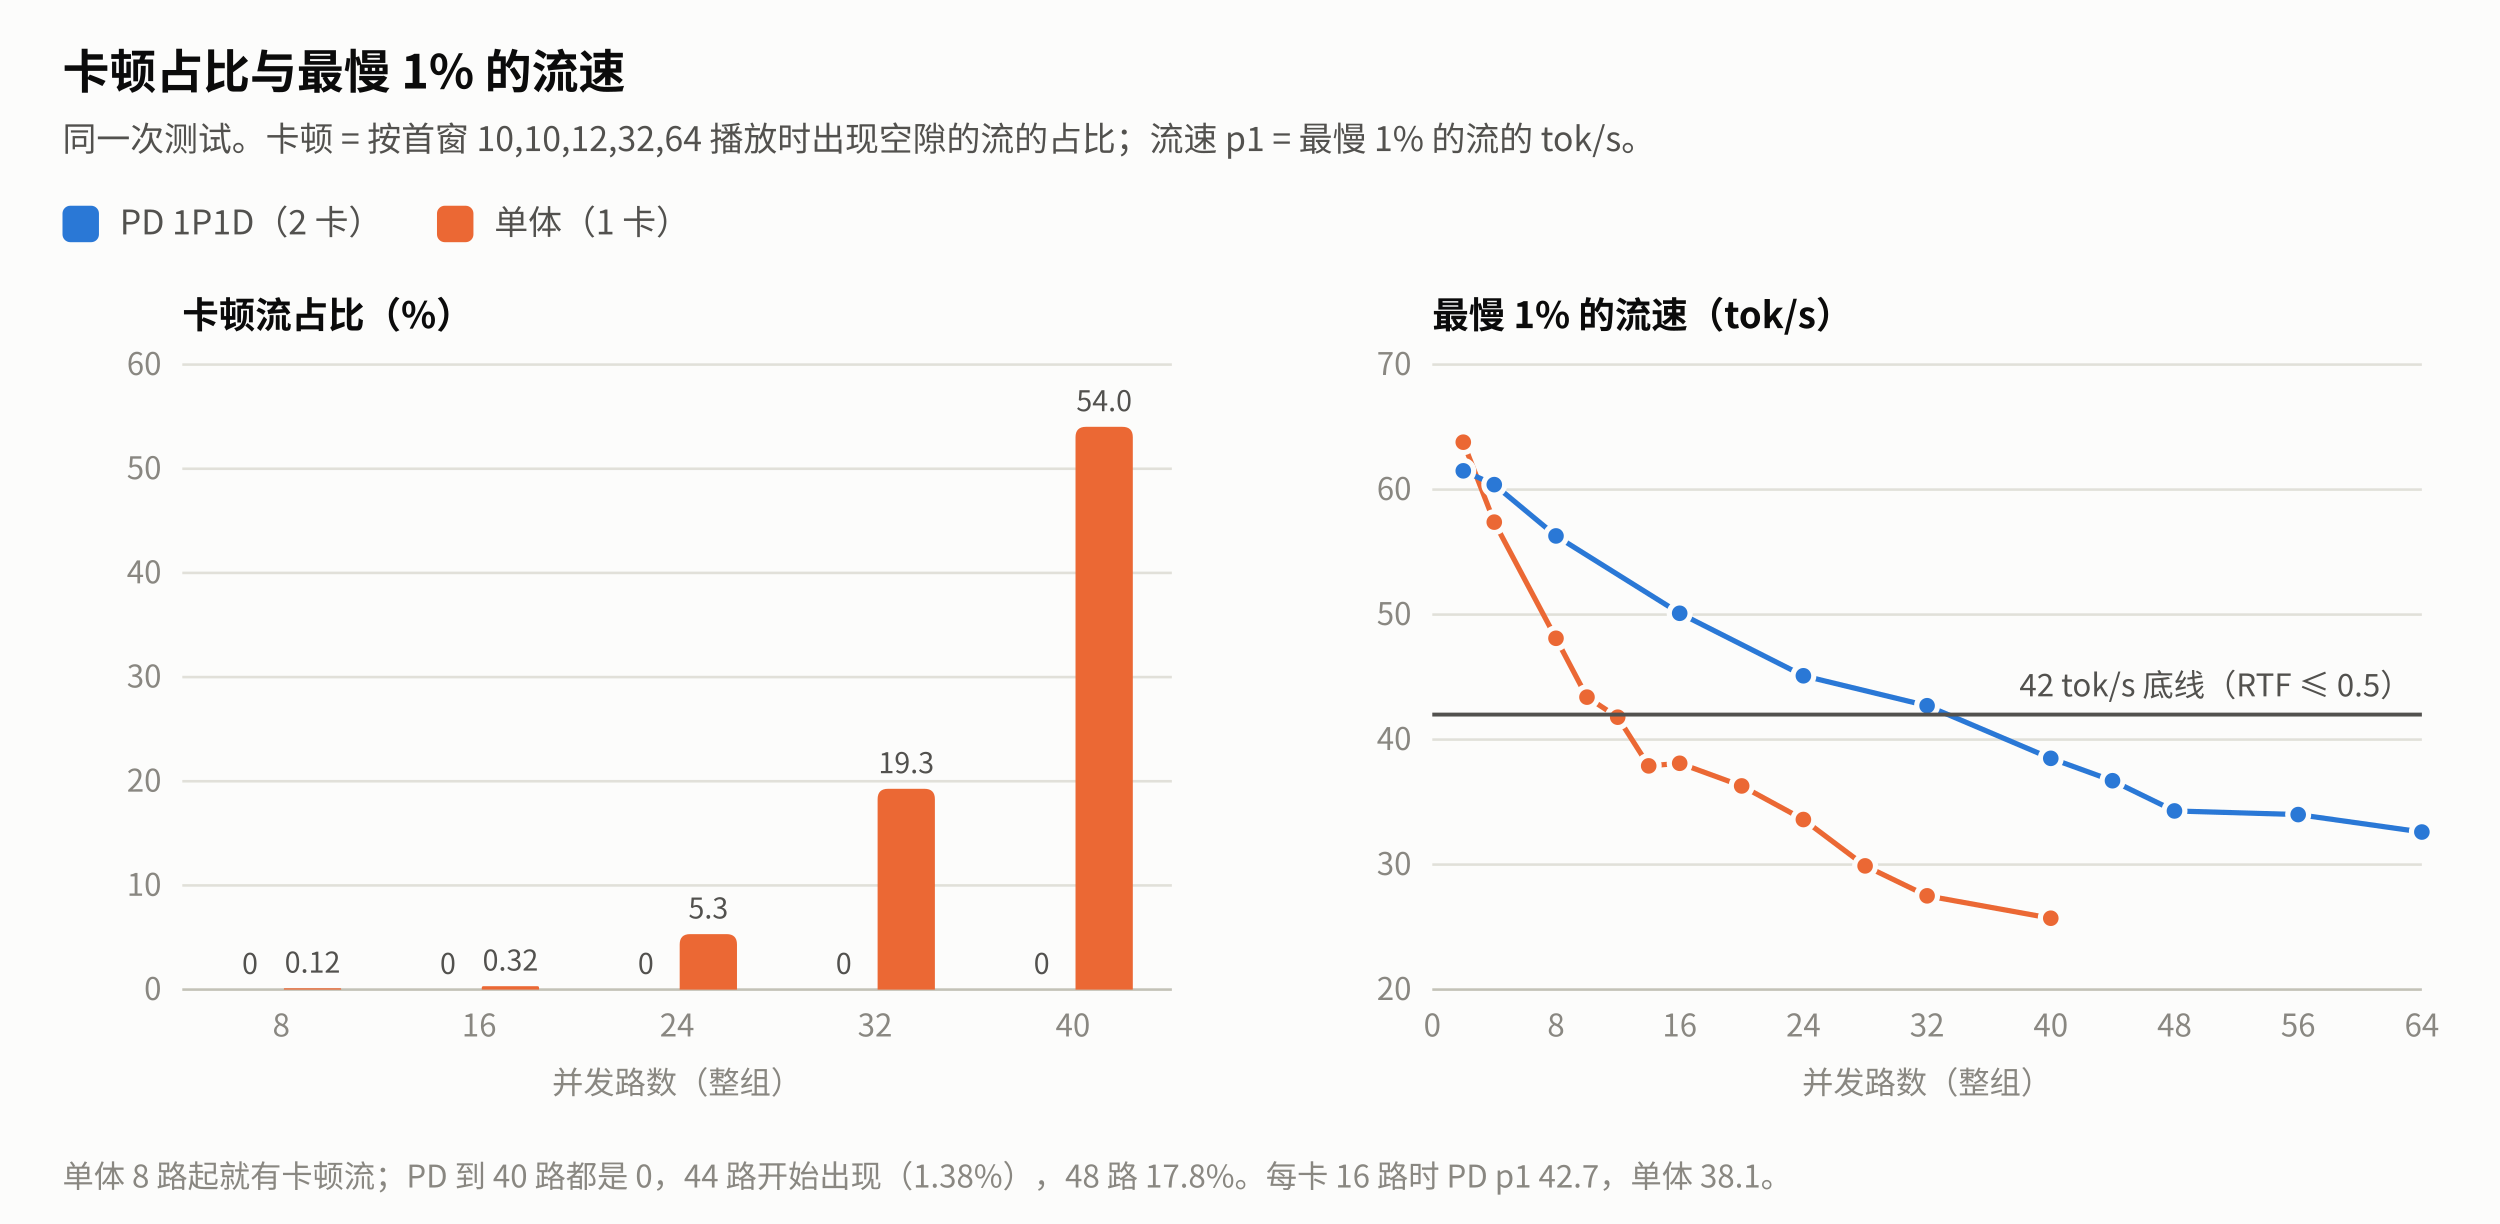
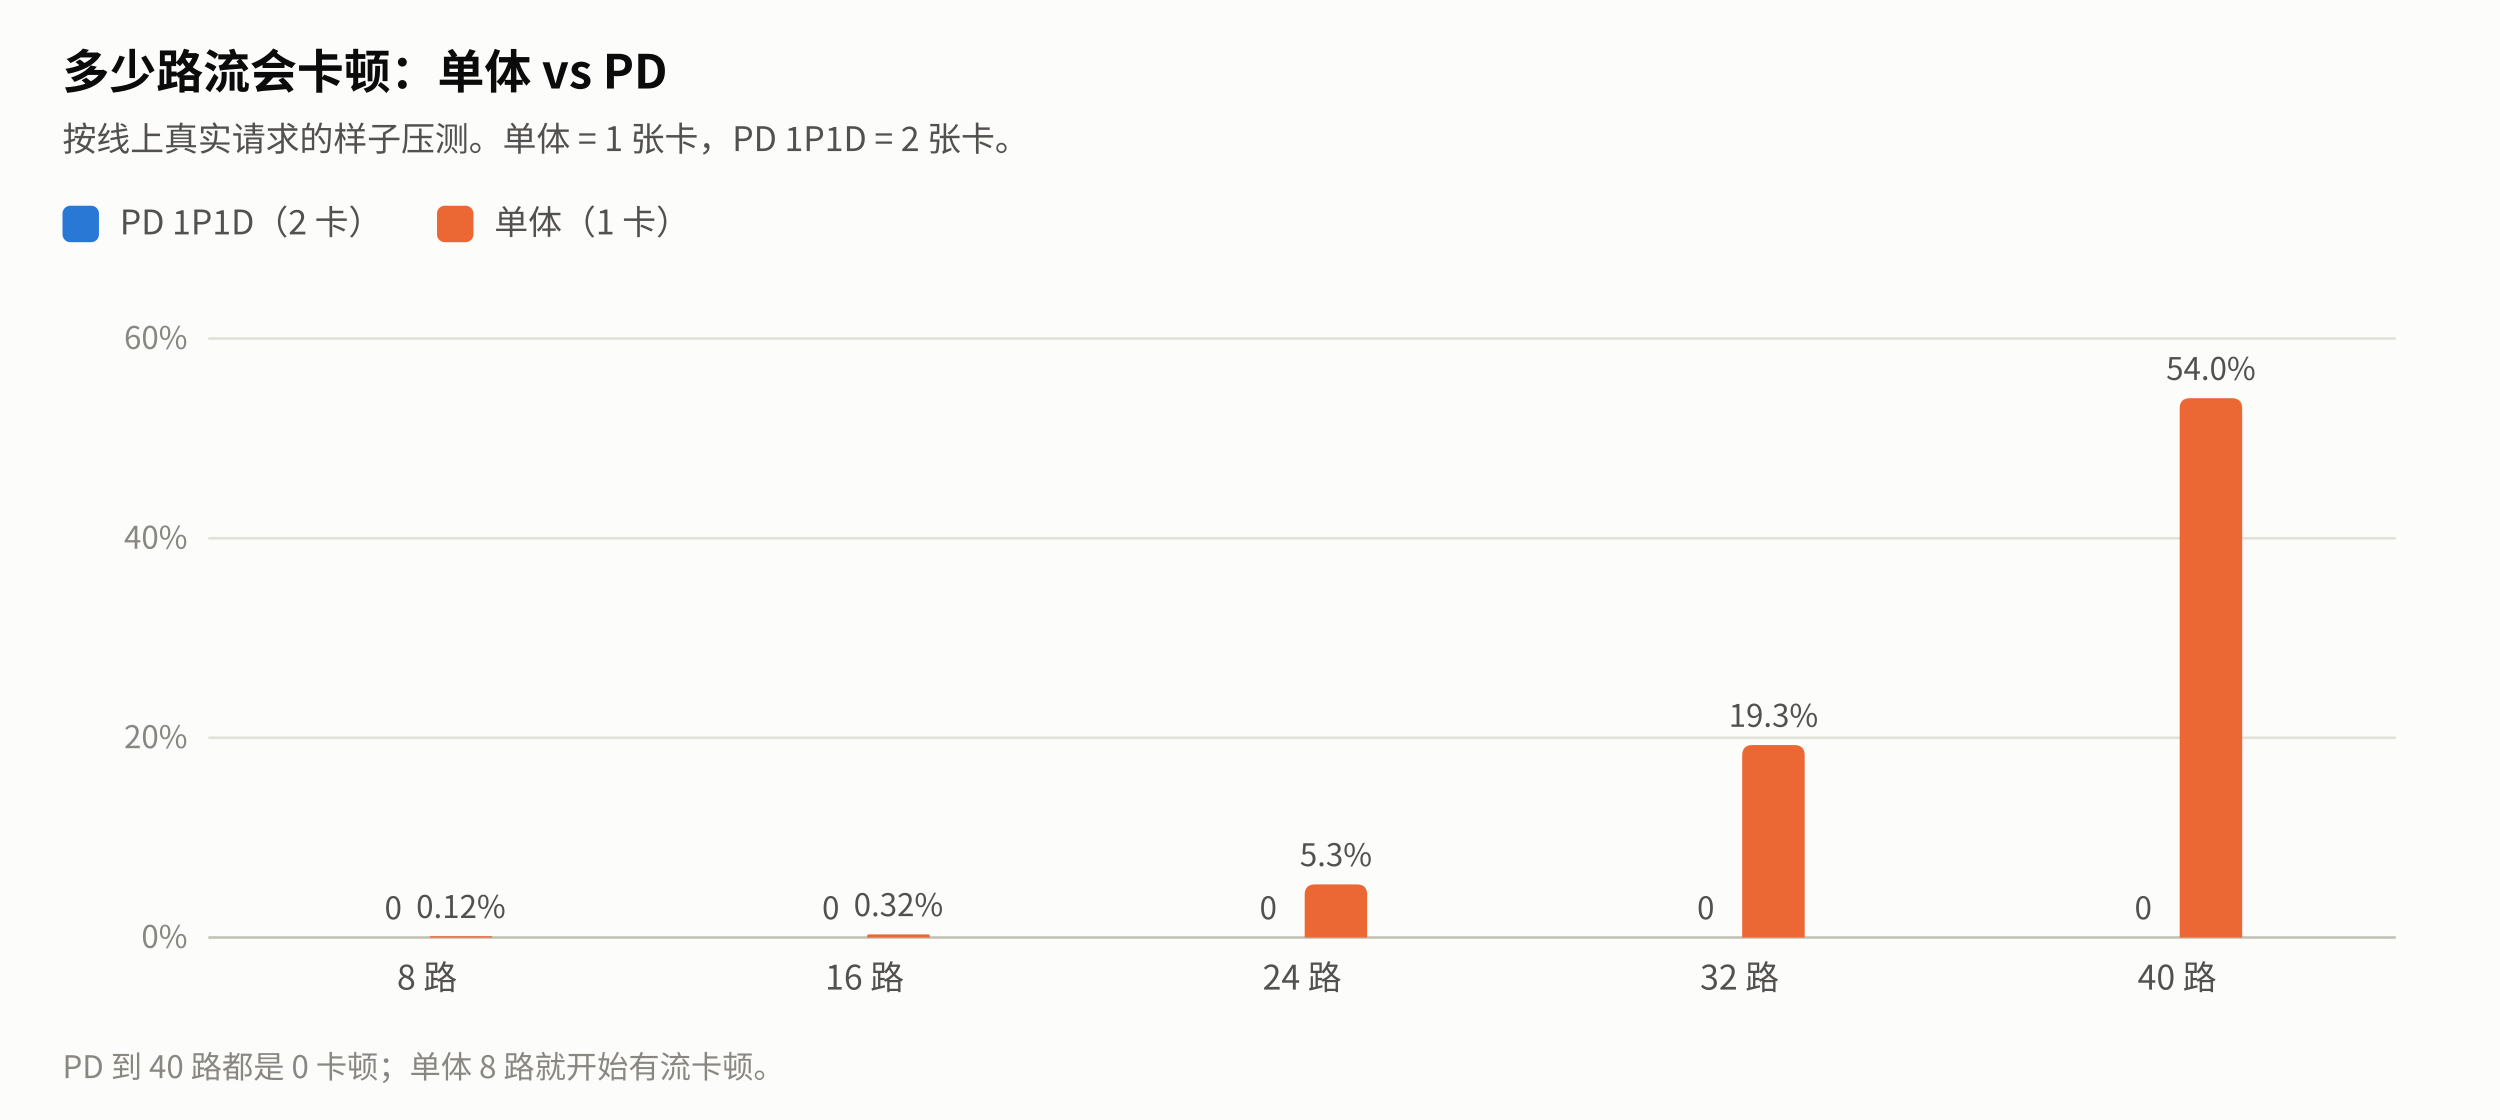
- <svg xmlns="http://www.w3.org/2000/svg" width="960" height="470" viewBox="0 0 960 470" role="img" aria-labelledby="t d" font-family="-apple-system, BlinkMacSystemFont, 'PingFang SC', 'Hiragino Sans GB', 'Noto Sans CJK SC', 'Microsoft YaHei', 'Segoe UI', sans-serif">
-   <rect width="960" height="470" fill="#fcfcfb" />
-   <text x="24.0" y="34.0" font-size="18" fill="#0b0b0b" text-anchor="start" font-weight="600">卡顿占比与最慢 1% 的流速</text>
-   <text x="24.0" y="58.0" font-size="13" fill="#52514e" text-anchor="start" font-weight="400">同一次测试。卡顿 = 按首窗 10,10,12,32,64 播放时出现空隙的流的占比；流速 p1 = 最慢 1% 的流的 tok/s。</text>
+ <svg xmlns="http://www.w3.org/2000/svg" width="960" height="430" viewBox="0 0 960 430" role="img" aria-labelledby="t d" font-family="-apple-system, BlinkMacSystemFont, 'PingFang SC', 'Hiragino Sans GB', 'Noto Sans CJK SC', 'Microsoft YaHei', 'Segoe UI', sans-serif">
+   <rect width="960" height="430" fill="#fcfcfb" />
+   <text x="24.0" y="34.0" font-size="18" fill="#0b0b0b" text-anchor="start" font-weight="600">多少路流会卡顿：单体 vs PD</text>
+   <text x="24.0" y="58.0" font-size="13" fill="#52514e" text-anchor="start" font-weight="400">按线上真实请求的样子压测。单体 = 1 张卡，PD 1P1D = 2 张卡。</text>
  <rect x="24.0" y="79.0" width="14.0" height="14.0" rx="3" fill="#2a78d6" />
  <text x="46.0" y="90.0" font-size="13" fill="#52514e" text-anchor="start" font-weight="400">PD 1P1D（2 卡）</text>
  <rect x="167.8" y="79.0" width="14.0" height="14.0" rx="3" fill="#eb6834" />
  <text x="189.8" y="90.0" font-size="13" fill="#52514e" text-anchor="start" font-weight="400">单体（1 卡）</text>
-   <text x="70.0" y="126.0" font-size="14" fill="#0b0b0b" text-anchor="start" font-weight="600">卡顿流占比（%）</text>
-   <line x1="70.0" y1="380.0" x2="450.0" y2="380.0" stroke="#c3c2b7" stroke-width="1" />
-   <text x="62.0" y="384.0" font-size="12" fill="#898781" text-anchor="end" font-weight="400">0</text>
-   <line x1="70.0" y1="340.0" x2="450.0" y2="340.0" stroke="#e1e0d9" stroke-width="1" />
-   <text x="62.0" y="344.0" font-size="12" fill="#898781" text-anchor="end" font-weight="400">10</text>
-   <line x1="70.0" y1="300.0" x2="450.0" y2="300.0" stroke="#e1e0d9" stroke-width="1" />
-   <text x="62.0" y="304.0" font-size="12" fill="#898781" text-anchor="end" font-weight="400">20</text>
-   <line x1="70.0" y1="260.0" x2="450.0" y2="260.0" stroke="#e1e0d9" stroke-width="1" />
-   <text x="62.0" y="264.0" font-size="12" fill="#898781" text-anchor="end" font-weight="400">30</text>
-   <line x1="70.0" y1="220.0" x2="450.0" y2="220.0" stroke="#e1e0d9" stroke-width="1" />
-   <text x="62.0" y="224.0" font-size="12" fill="#898781" text-anchor="end" font-weight="400">40</text>
-   <line x1="70.0" y1="180.0" x2="450.0" y2="180.0" stroke="#e1e0d9" stroke-width="1" />
-   <text x="62.0" y="184.0" font-size="12" fill="#898781" text-anchor="end" font-weight="400">50</text>
-   <line x1="70.0" y1="140.0" x2="450.0" y2="140.0" stroke="#e1e0d9" stroke-width="1" />
-   <text x="62.0" y="144.0" font-size="12" fill="#898781" text-anchor="end" font-weight="400">60</text>
-   <path d="M109.0,380.0 V379.8 Q109.0,379.5 109.2,379.5 H130.8 Q131.0,379.5 131.0,379.8 V380.0 Z" fill="#eb6834" />
-   <text x="96.0" y="374.0" font-size="11" fill="#52514e" text-anchor="middle" font-weight="400">0</text>
-   <text x="120.0" y="373.5" font-size="11" fill="#52514e" text-anchor="middle" font-weight="400">0.12</text>
-   <text x="108.0" y="398.0" font-size="12" fill="#898781" text-anchor="middle" font-weight="400">8</text>
-   <path d="M185.0,380.0 V379.4 Q185.0,378.7 185.6,378.7 H206.4 Q207.0,378.7 207.0,379.4 V380.0 Z" fill="#eb6834" />
-   <text x="172.0" y="374.0" font-size="11" fill="#52514e" text-anchor="middle" font-weight="400">0</text>
-   <text x="196.0" y="372.7" font-size="11" fill="#52514e" text-anchor="middle" font-weight="400">0.32</text>
-   <text x="184.0" y="398.0" font-size="12" fill="#898781" text-anchor="middle" font-weight="400">16</text>
-   <path d="M261.0,380.0 V362.7 Q261.0,358.7 265.0,358.7 H279.0 Q283.0,358.7 283.0,362.7 V380.0 Z" fill="#eb6834" />
-   <text x="248.0" y="374.0" font-size="11" fill="#52514e" text-anchor="middle" font-weight="400">0</text>
-   <text x="272.0" y="352.7" font-size="11" fill="#52514e" text-anchor="middle" font-weight="400">5.3</text>
-   <text x="260.0" y="398.0" font-size="12" fill="#898781" text-anchor="middle" font-weight="400">24</text>
-   <path d="M337.0,380.0 V306.9 Q337.0,302.9 341.0,302.9 H355.0 Q359.0,302.9 359.0,306.9 V380.0 Z" fill="#eb6834" />
-   <text x="324.0" y="374.0" font-size="11" fill="#52514e" text-anchor="middle" font-weight="400">0</text>
-   <text x="348.0" y="296.9" font-size="11" fill="#52514e" text-anchor="middle" font-weight="400">19.3</text>
-   <text x="336.0" y="398.0" font-size="12" fill="#898781" text-anchor="middle" font-weight="400">32</text>
-   <path d="M413.0,380.0 V167.9 Q413.0,163.9 417.0,163.9 H431.0 Q435.0,163.9 435.0,167.9 V380.0 Z" fill="#eb6834" />
-   <text x="400.0" y="374.0" font-size="11" fill="#52514e" text-anchor="middle" font-weight="400">0</text>
-   <text x="424.0" y="157.9" font-size="11" fill="#52514e" text-anchor="middle" font-weight="400">54.0</text>
-   <text x="412.0" y="398.0" font-size="12" fill="#898781" text-anchor="middle" font-weight="400">40</text>
-   <text x="260.0" y="420.0" font-size="12" fill="#898781" text-anchor="middle" font-weight="400">并发路数（整组）</text>
-   <text x="550.0" y="126.0" font-size="14" fill="#0b0b0b" text-anchor="start" font-weight="600">最慢 1% 的流速（tok/s）</text>
-   <line x1="550.0" y1="380.0" x2="930.0" y2="380.0" stroke="#c3c2b7" stroke-width="1" />
-   <text x="542.0" y="384.0" font-size="12" fill="#898781" text-anchor="end" font-weight="400">20</text>
-   <line x1="550.0" y1="332.0" x2="930.0" y2="332.0" stroke="#e1e0d9" stroke-width="1" />
-   <text x="542.0" y="336.0" font-size="12" fill="#898781" text-anchor="end" font-weight="400">30</text>
-   <line x1="550.0" y1="284.0" x2="930.0" y2="284.0" stroke="#e1e0d9" stroke-width="1" />
-   <text x="542.0" y="288.0" font-size="12" fill="#898781" text-anchor="end" font-weight="400">40</text>
-   <line x1="550.0" y1="236.0" x2="930.0" y2="236.0" stroke="#e1e0d9" stroke-width="1" />
-   <text x="542.0" y="240.0" font-size="12" fill="#898781" text-anchor="end" font-weight="400">50</text>
-   <line x1="550.0" y1="188.0" x2="930.0" y2="188.0" stroke="#e1e0d9" stroke-width="1" />
-   <text x="542.0" y="192.0" font-size="12" fill="#898781" text-anchor="end" font-weight="400">60</text>
-   <line x1="550.0" y1="140.0" x2="930.0" y2="140.0" stroke="#e1e0d9" stroke-width="1" />
-   <text x="542.0" y="144.0" font-size="12" fill="#898781" text-anchor="end" font-weight="400">70</text>
-   <text x="550.0" y="398.0" font-size="12" fill="#898781" text-anchor="middle" font-weight="400">0</text>
-   <text x="597.5" y="398.0" font-size="12" fill="#898781" text-anchor="middle" font-weight="400">8</text>
-   <text x="645.0" y="398.0" font-size="12" fill="#898781" text-anchor="middle" font-weight="400">16</text>
-   <text x="692.5" y="398.0" font-size="12" fill="#898781" text-anchor="middle" font-weight="400">24</text>
-   <text x="740.0" y="398.0" font-size="12" fill="#898781" text-anchor="middle" font-weight="400">32</text>
-   <text x="787.5" y="398.0" font-size="12" fill="#898781" text-anchor="middle" font-weight="400">40</text>
-   <text x="835.0" y="398.0" font-size="12" fill="#898781" text-anchor="middle" font-weight="400">48</text>
-   <text x="882.5" y="398.0" font-size="12" fill="#898781" text-anchor="middle" font-weight="400">56</text>
-   <text x="930.0" y="398.0" font-size="12" fill="#898781" text-anchor="middle" font-weight="400">64</text>
-   <polyline points="561.9,169.8 573.8,200.5 597.5,245.1 609.4,267.7 621.2,275.4 633.1,294.1 645.0,293.1 668.8,301.8 692.5,314.7 716.2,332.5 740.0,344.0 787.5,352.6" fill="none" stroke="#eb6834" stroke-width="2" stroke-linejoin="round" stroke-linecap="round" />
-   <circle cx="561.9" cy="169.8" r="4" fill="#eb6834" stroke="#fcfcfb" stroke-width="2" />
-   <circle cx="573.8" cy="200.5" r="4" fill="#eb6834" stroke="#fcfcfb" stroke-width="2" />
-   <circle cx="597.5" cy="245.1" r="4" fill="#eb6834" stroke="#fcfcfb" stroke-width="2" />
-   <circle cx="609.4" cy="267.7" r="4" fill="#eb6834" stroke="#fcfcfb" stroke-width="2" />
-   <circle cx="621.2" cy="275.4" r="4" fill="#eb6834" stroke="#fcfcfb" stroke-width="2" />
-   <circle cx="633.1" cy="294.1" r="4" fill="#eb6834" stroke="#fcfcfb" stroke-width="2" />
-   <circle cx="645.0" cy="293.1" r="4" fill="#eb6834" stroke="#fcfcfb" stroke-width="2" />
-   <circle cx="668.8" cy="301.8" r="4" fill="#eb6834" stroke="#fcfcfb" stroke-width="2" />
-   <circle cx="692.5" cy="314.7" r="4" fill="#eb6834" stroke="#fcfcfb" stroke-width="2" />
-   <circle cx="716.2" cy="332.5" r="4" fill="#eb6834" stroke="#fcfcfb" stroke-width="2" />
-   <circle cx="740.0" cy="344.0" r="4" fill="#eb6834" stroke="#fcfcfb" stroke-width="2" />
-   <circle cx="787.5" cy="352.6" r="4" fill="#eb6834" stroke="#fcfcfb" stroke-width="2" />
-   <polyline points="561.9,180.8 573.8,186.1 597.5,205.8 645.0,235.5 692.5,259.5 740.0,271.0 787.5,291.2 811.2,299.8 835.0,311.4 882.5,312.8 930.0,319.5" fill="none" stroke="#2a78d6" stroke-width="2" stroke-linejoin="round" stroke-linecap="round" />
-   <circle cx="561.9" cy="180.8" r="4" fill="#2a78d6" stroke="#fcfcfb" stroke-width="2" />
-   <circle cx="573.8" cy="186.1" r="4" fill="#2a78d6" stroke="#fcfcfb" stroke-width="2" />
-   <circle cx="597.5" cy="205.8" r="4" fill="#2a78d6" stroke="#fcfcfb" stroke-width="2" />
-   <circle cx="645.0" cy="235.5" r="4" fill="#2a78d6" stroke="#fcfcfb" stroke-width="2" />
-   <circle cx="692.5" cy="259.5" r="4" fill="#2a78d6" stroke="#fcfcfb" stroke-width="2" />
-   <circle cx="740.0" cy="271.0" r="4" fill="#2a78d6" stroke="#fcfcfb" stroke-width="2" />
-   <circle cx="787.5" cy="291.2" r="4" fill="#2a78d6" stroke="#fcfcfb" stroke-width="2" />
-   <circle cx="811.2" cy="299.8" r="4" fill="#2a78d6" stroke="#fcfcfb" stroke-width="2" />
-   <circle cx="835.0" cy="311.4" r="4" fill="#2a78d6" stroke="#fcfcfb" stroke-width="2" />
-   <circle cx="882.5" cy="312.8" r="4" fill="#2a78d6" stroke="#fcfcfb" stroke-width="2" />
-   <circle cx="930.0" cy="319.5" r="4" fill="#2a78d6" stroke="#fcfcfb" stroke-width="2" />
-   <line x1="550.0" y1="274.4" x2="930.0" y2="274.4" stroke="#52514e" stroke-width="1.5" />
-   <text x="926.0" y="267.4" font-size="12" fill="#52514e" text-anchor="end" font-weight="400">42 tok/s 底线（RTF ≤ 0.5）</text>
-   <text x="740.0" y="420.0" font-size="12" fill="#898781" text-anchor="middle" font-weight="400">并发路数（整组）</text>
-   <text x="24.0" y="456.0" font-size="12" fill="#898781" text-anchor="start" font-weight="400">单体 8 路起就有卡顿流；PD 到 40 路都是 0，44 路开始出现（1.38%），48 路 17.8%。每卡 16 路时 PD p1 42.7，单体 38.1。</text>
+   <line x1="80.0" y1="360.0" x2="920.0" y2="360.0" stroke="#c3c2b7" stroke-width="1" />
+   <text x="72.0" y="364.0" font-size="12" fill="#898781" text-anchor="end" font-weight="400">0%</text>
+   <line x1="80.0" y1="283.3" x2="920.0" y2="283.3" stroke="#e1e0d9" stroke-width="1" />
+   <text x="72.0" y="287.3" font-size="12" fill="#898781" text-anchor="end" font-weight="400">20%</text>
+   <line x1="80.0" y1="206.7" x2="920.0" y2="206.7" stroke="#e1e0d9" stroke-width="1" />
+   <text x="72.0" y="210.7" font-size="12" fill="#898781" text-anchor="end" font-weight="400">40%</text>
+   <line x1="80.0" y1="130.0" x2="920.0" y2="130.0" stroke="#e1e0d9" stroke-width="1" />
+   <text x="72.0" y="134.0" font-size="12" fill="#898781" text-anchor="end" font-weight="400">60%</text>
+   <path d="M165.0,360.0 V359.8 Q165.0,359.5 165.2,359.5 H188.8 Q189.0,359.5 189.0,359.8 V360.0 Z" fill="#eb6834" />
+   <text x="151.0" y="353.0" font-size="12" fill="#52514e" text-anchor="middle" font-weight="400">0</text>
+   <text x="177.0" y="352.5" font-size="12" fill="#52514e" text-anchor="middle" font-weight="400">0.12%</text>
+   <text x="164.0" y="380.0" font-size="13" fill="#52514e" text-anchor="middle" font-weight="400">8 路</text>
+   <path d="M333.0,360.0 V359.4 Q333.0,358.8 333.6,358.8 H356.4 Q357.0,358.8 357.0,359.4 V360.0 Z" fill="#eb6834" />
+   <text x="319.0" y="353.0" font-size="12" fill="#52514e" text-anchor="middle" font-weight="400">0</text>
+   <text x="345.0" y="351.8" font-size="12" fill="#52514e" text-anchor="middle" font-weight="400">0.32%</text>
+   <text x="332.0" y="380.0" font-size="13" fill="#52514e" text-anchor="middle" font-weight="400">16 路</text>
+   <path d="M501.0,360.0 V343.6 Q501.0,339.6 505.0,339.6 H521.0 Q525.0,339.6 525.0,343.6 V360.0 Z" fill="#eb6834" />
+   <text x="487.0" y="353.0" font-size="12" fill="#52514e" text-anchor="middle" font-weight="400">0</text>
+   <text x="513.0" y="332.6" font-size="12" fill="#52514e" text-anchor="middle" font-weight="400">5.3%</text>
+   <text x="500.0" y="380.0" font-size="13" fill="#52514e" text-anchor="middle" font-weight="400">24 路</text>
+   <path d="M669.0,360.0 V290.1 Q669.0,286.1 673.0,286.1 H689.0 Q693.0,286.1 693.0,290.1 V360.0 Z" fill="#eb6834" />
+   <text x="655.0" y="353.0" font-size="12" fill="#52514e" text-anchor="middle" font-weight="400">0</text>
+   <text x="681.0" y="279.1" font-size="12" fill="#52514e" text-anchor="middle" font-weight="400">19.3%</text>
+   <text x="668.0" y="380.0" font-size="13" fill="#52514e" text-anchor="middle" font-weight="400">32 路</text>
+   <path d="M837.0,360.0 V156.9 Q837.0,152.9 841.0,152.9 H857.0 Q861.0,152.9 861.0,156.9 V360.0 Z" fill="#eb6834" />
+   <text x="823.0" y="353.0" font-size="12" fill="#52514e" text-anchor="middle" font-weight="400">0</text>
+   <text x="849.0" y="145.9" font-size="12" fill="#52514e" text-anchor="middle" font-weight="400">54.0%</text>
+   <text x="836.0" y="380.0" font-size="13" fill="#52514e" text-anchor="middle" font-weight="400">40 路</text>
+   <text x="24.0" y="414.0" font-size="12" fill="#898781" text-anchor="start" font-weight="400">PD 到 40 路都是 0 卡顿；单体 8 路就开始有流卡顿。</text>
</svg>
